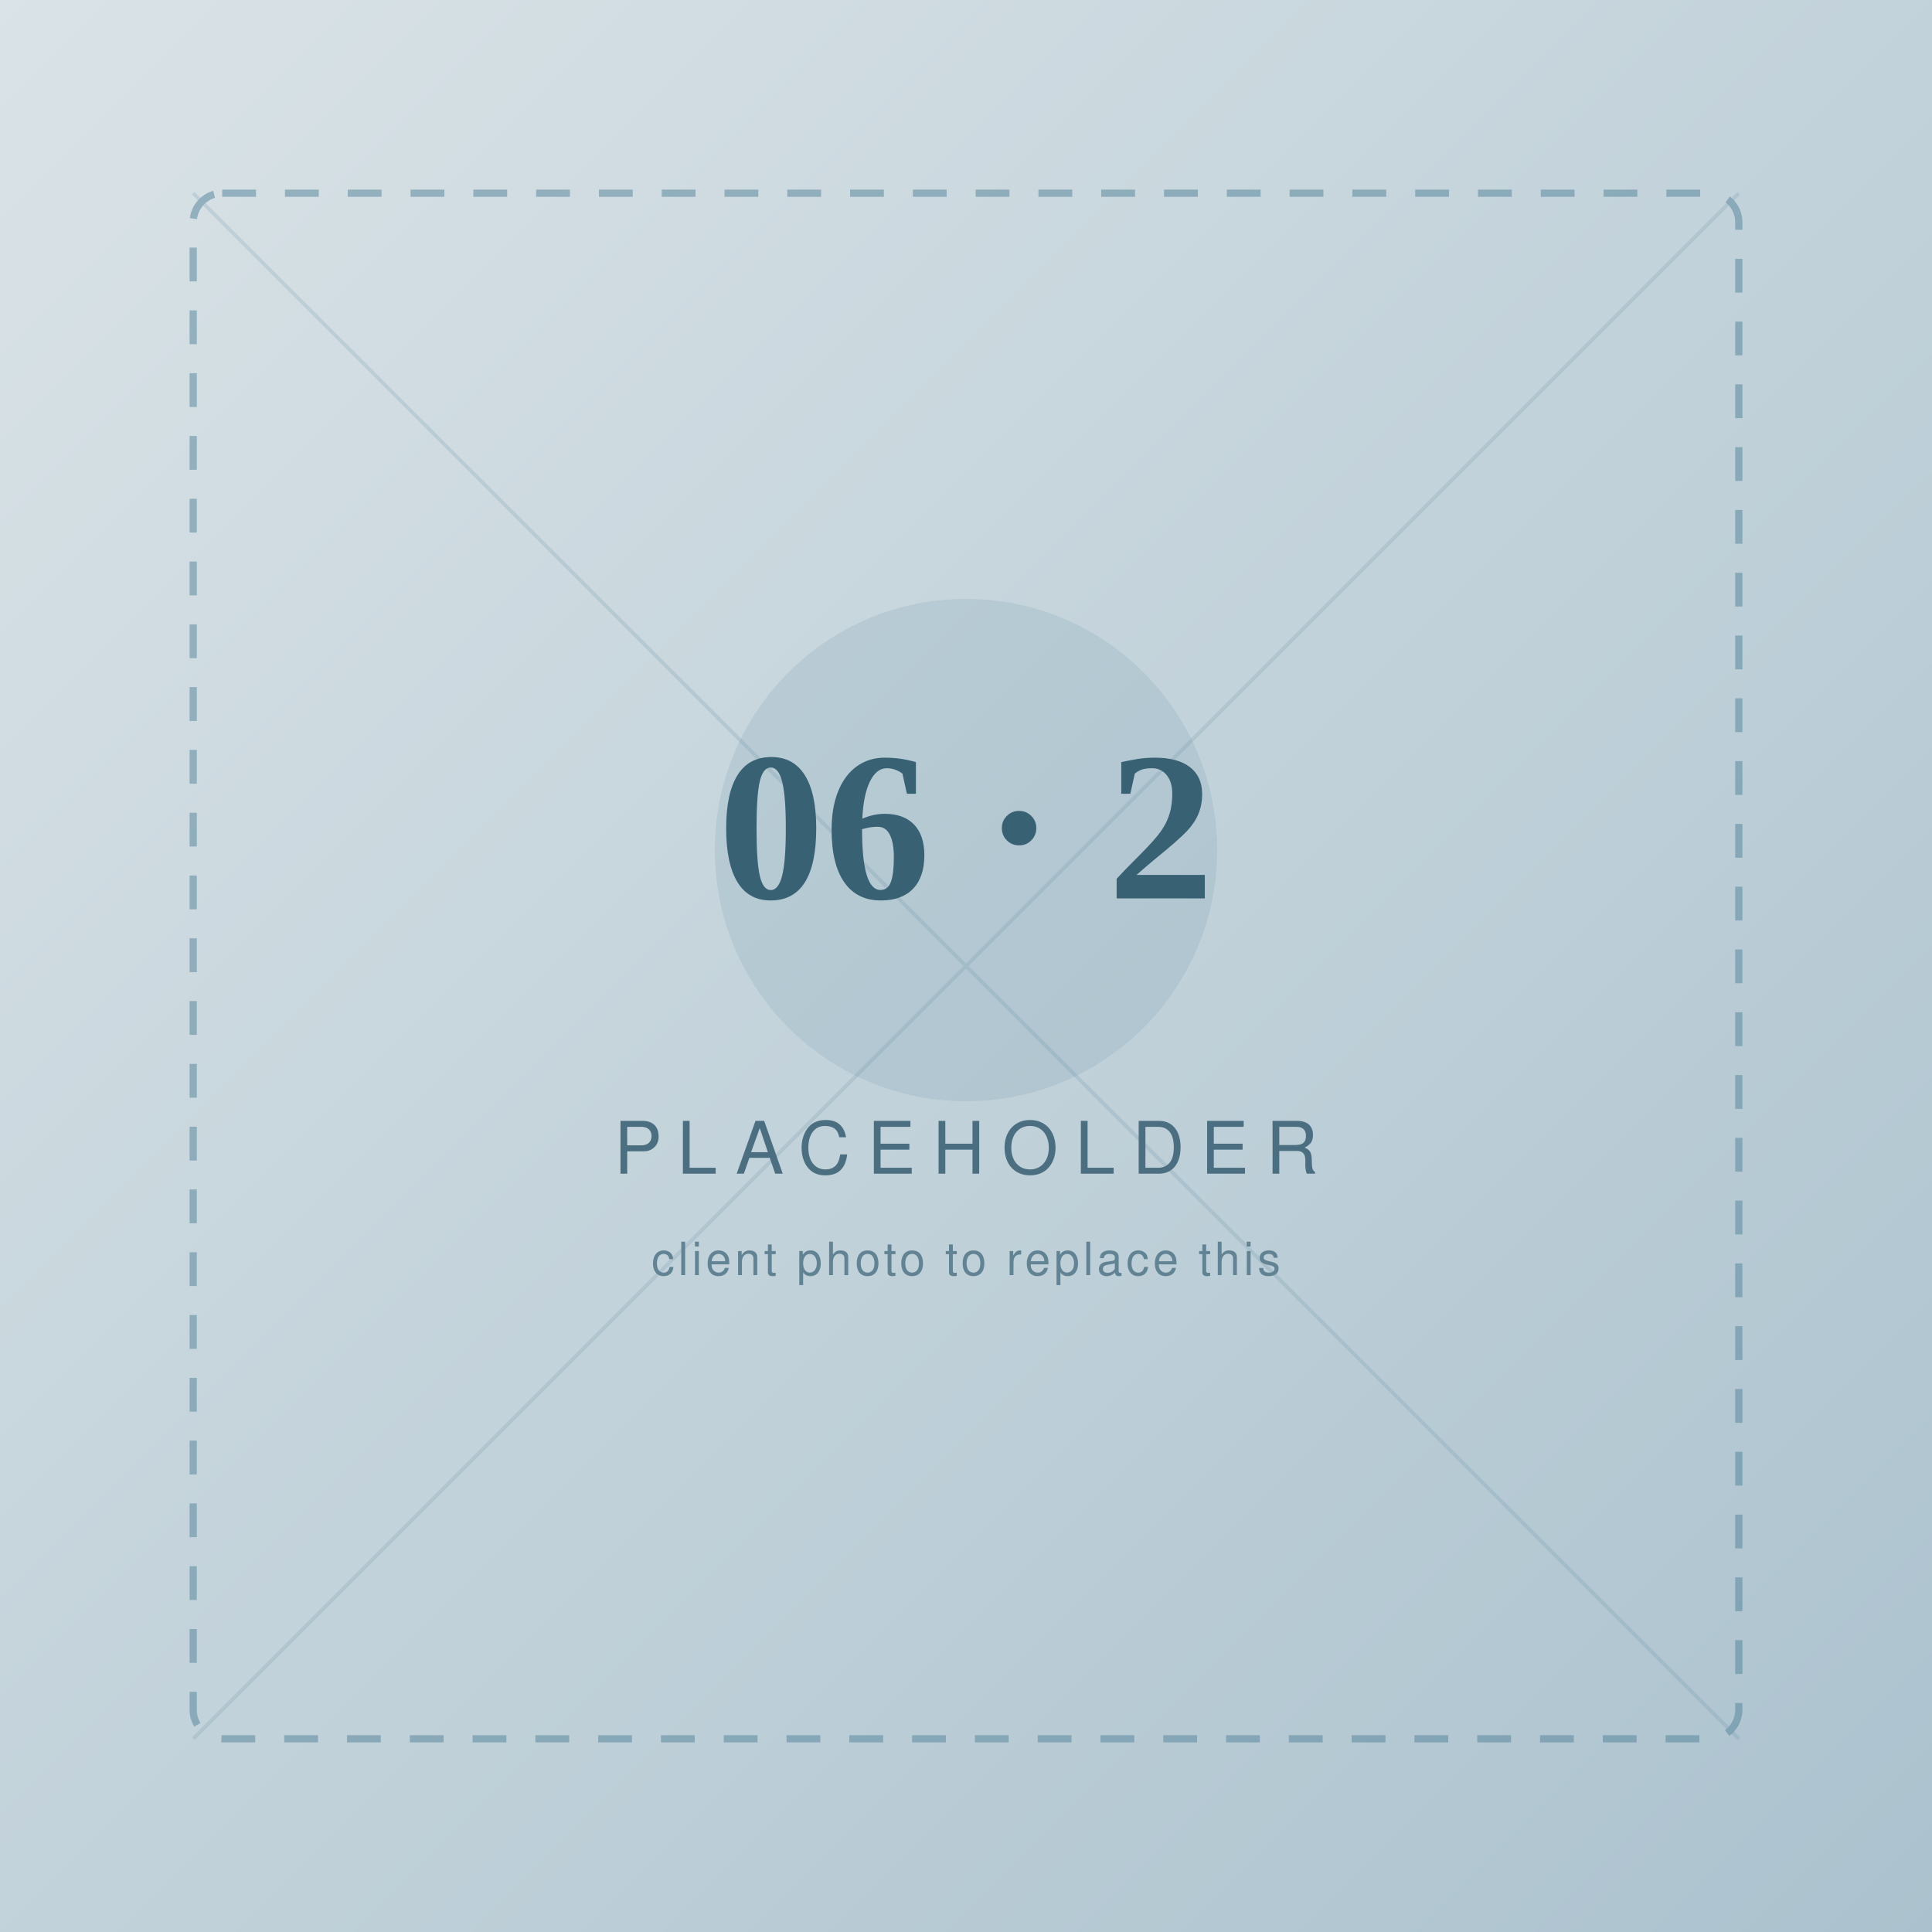
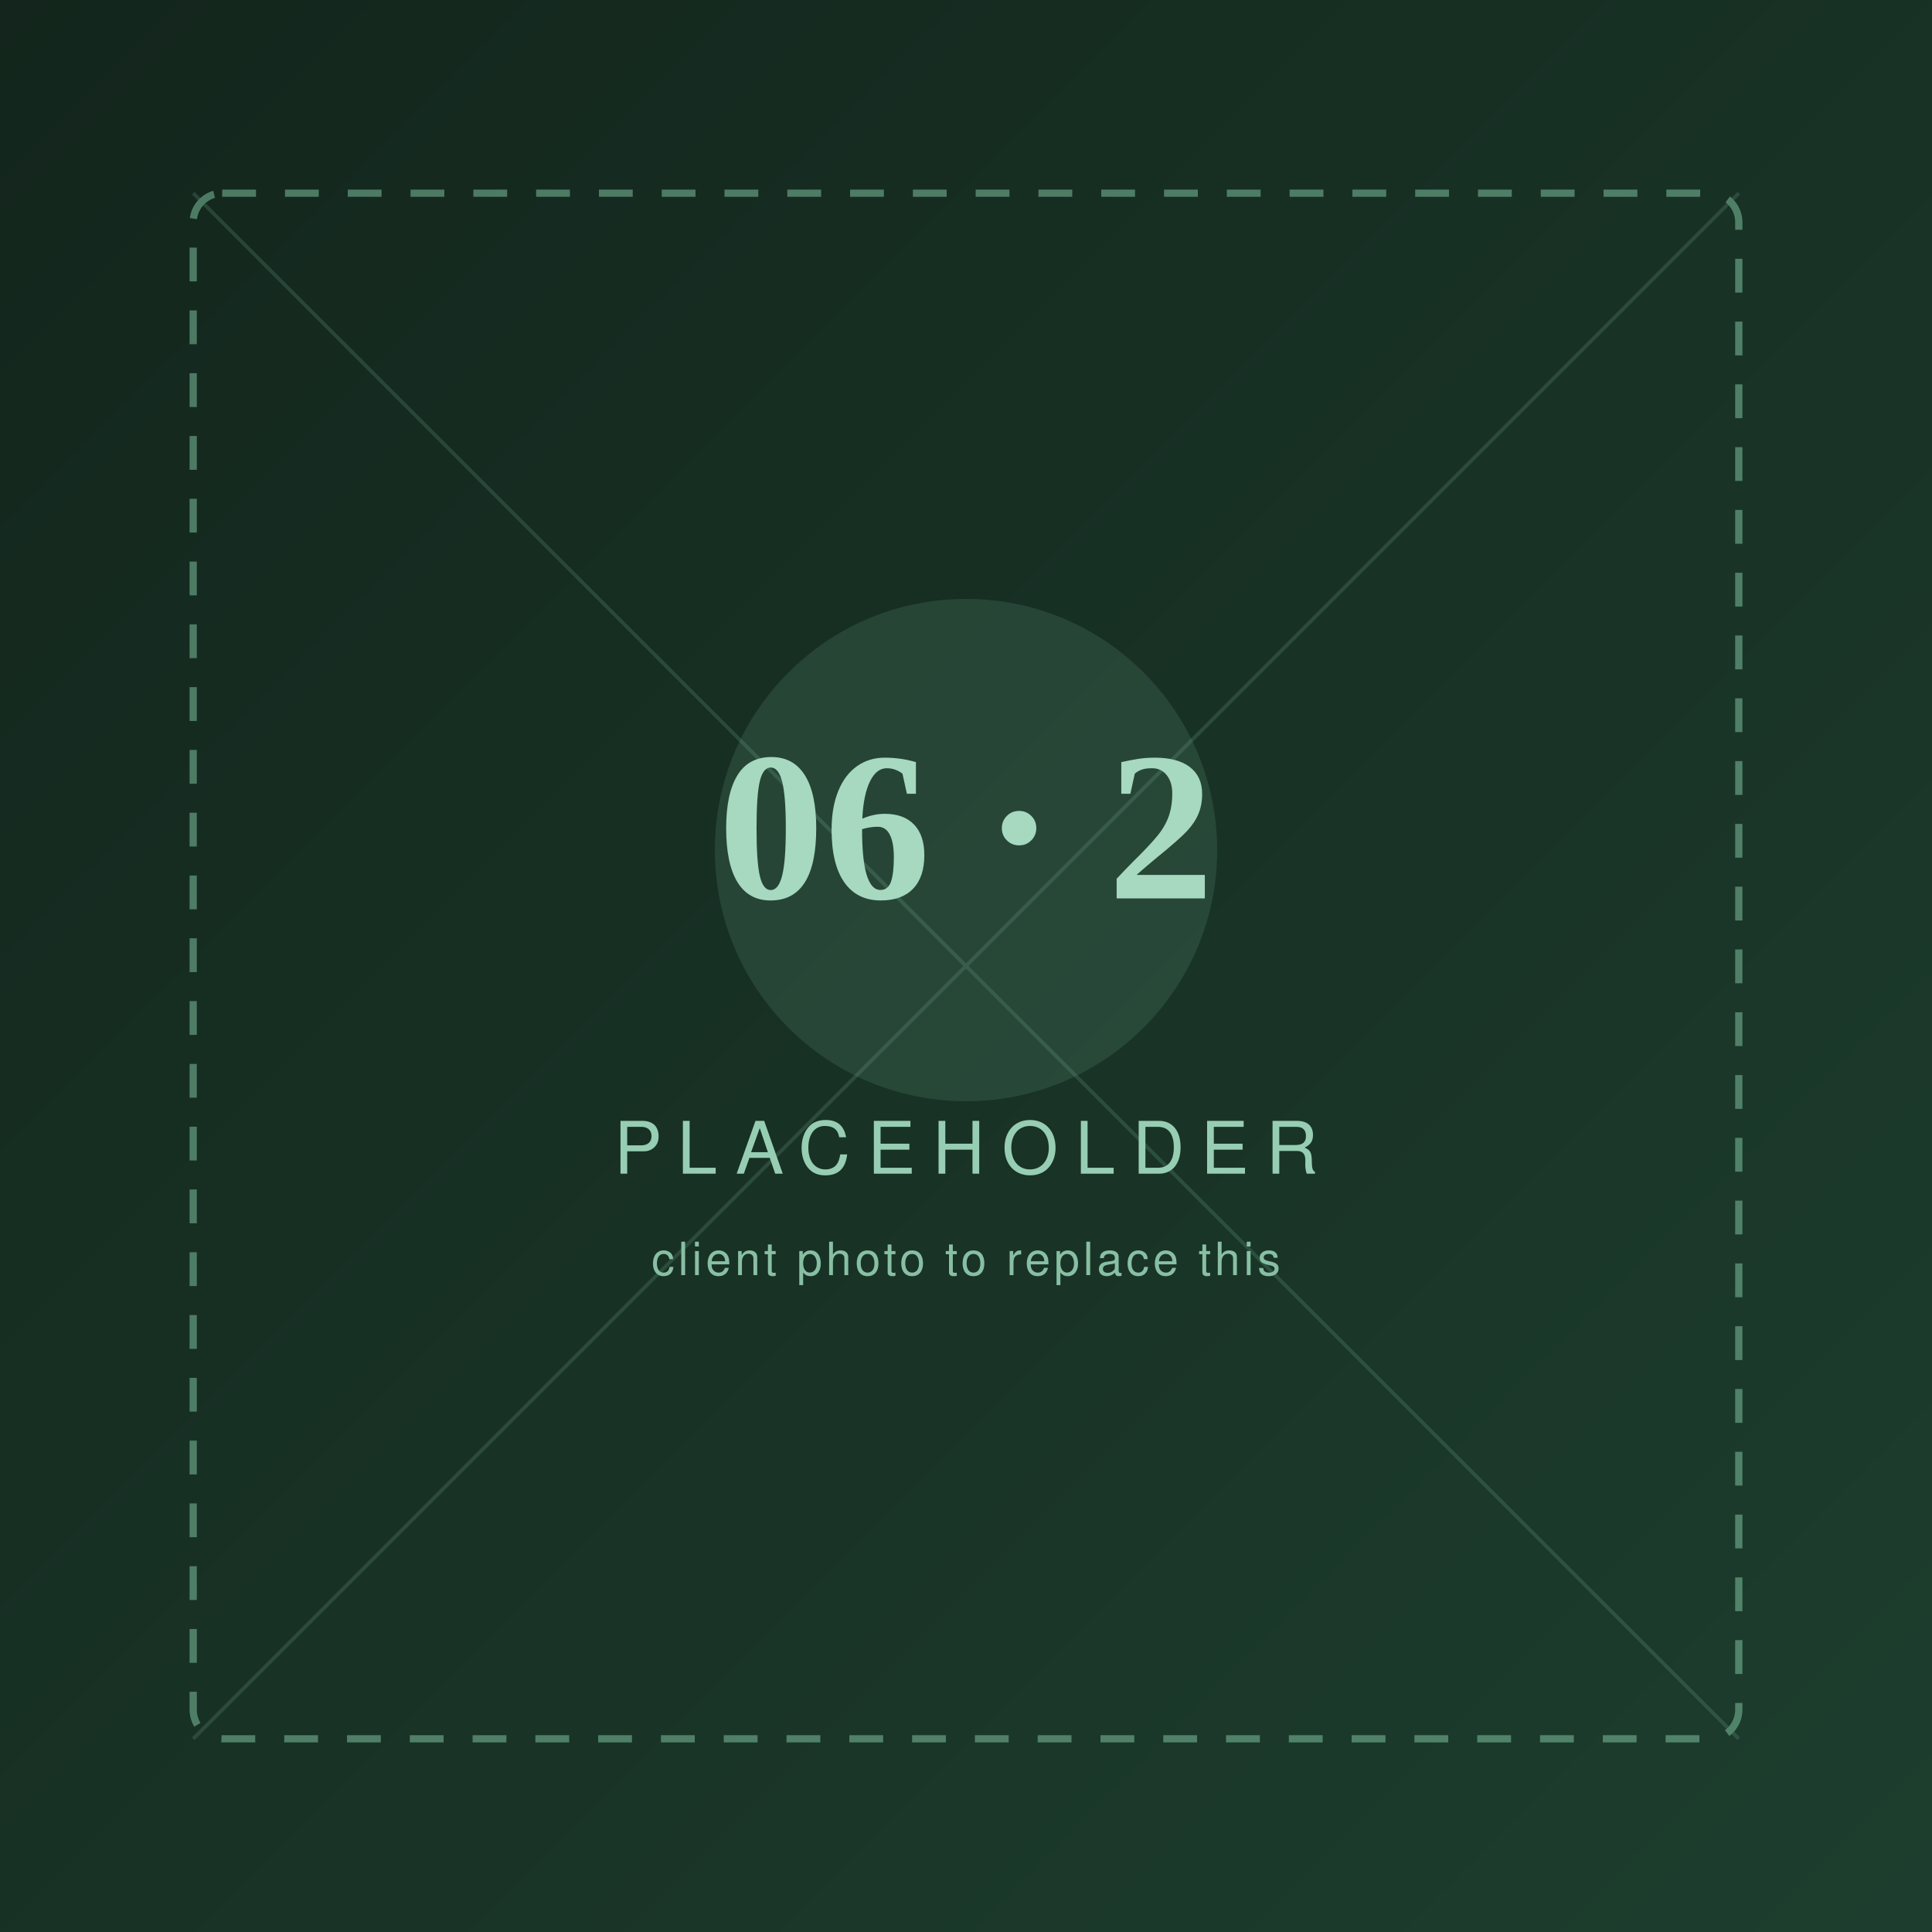
<svg xmlns="http://www.w3.org/2000/svg" viewBox="0 0 800 800" width="800" height="800" role="img" aria-label="Placeholder image 2 for product 6">
  <defs>
    <linearGradient id="g" x1="0" y1="0" x2="1" y2="1">
-       <stop offset="0" stop-color="hsl(200, 22%, 88%)" />
-       <stop offset="1" stop-color="hsl(200, 26%, 74%)" />
+       <stop offset="0" stop-color="hsl(150, 32%, 11%)" />
+       <stop offset="1" stop-color="hsl(150, 36%, 18%)" />
    </linearGradient>
  </defs>
  <rect width="800" height="800" fill="url(#g)" />
-   <g fill="none" stroke="hsl(200, 30%, 46%)" stroke-width="3" opacity="0.5">
+   <g fill="none" stroke="hsl(150, 40%, 66%)" stroke-width="3" opacity="0.5">
    <rect x="80" y="80" width="640" height="640" rx="12" stroke-dasharray="14 12" />
    <path d="M80 80 L720 720 M720 80 L80 720" stroke-width="1.5" opacity="0.35" />
  </g>
-   <circle cx="400" cy="352" r="104" fill="hsl(200, 30%, 46%)" opacity="0.14" />
-   <text x="400" y="372" text-anchor="middle" font-family="Georgia, 'Times New Roman', serif" font-size="88" font-weight="700" fill="hsl(200, 34%, 34%)">06 · 2</text>
-   <text x="400" y="486" text-anchor="middle" font-family="Helvetica, Arial, sans-serif" font-size="30" letter-spacing="7" fill="hsl(200, 26%, 40%)">PLACEHOLDER</text>
-   <text x="400" y="528" text-anchor="middle" font-family="Helvetica, Arial, sans-serif" font-size="19" letter-spacing="1.5" fill="hsl(200, 20%, 48%)">client photo to replace this</text>
+   <circle cx="400" cy="352" r="104" fill="hsl(150, 40%, 66%)" opacity="0.14" />
+   <text x="400" y="372" text-anchor="middle" font-family="Georgia, 'Times New Roman', serif" font-size="88" font-weight="700" fill="hsl(150, 40%, 75%)">06 · 2</text>
+   <text x="400" y="486" text-anchor="middle" font-family="Helvetica, Arial, sans-serif" font-size="30" letter-spacing="7" fill="hsl(150, 36%, 70%)">PLACEHOLDER</text>
+   <text x="400" y="528" text-anchor="middle" font-family="Helvetica, Arial, sans-serif" font-size="19" letter-spacing="1.5" fill="hsl(150, 30%, 64%)">client photo to replace this</text>
</svg>
